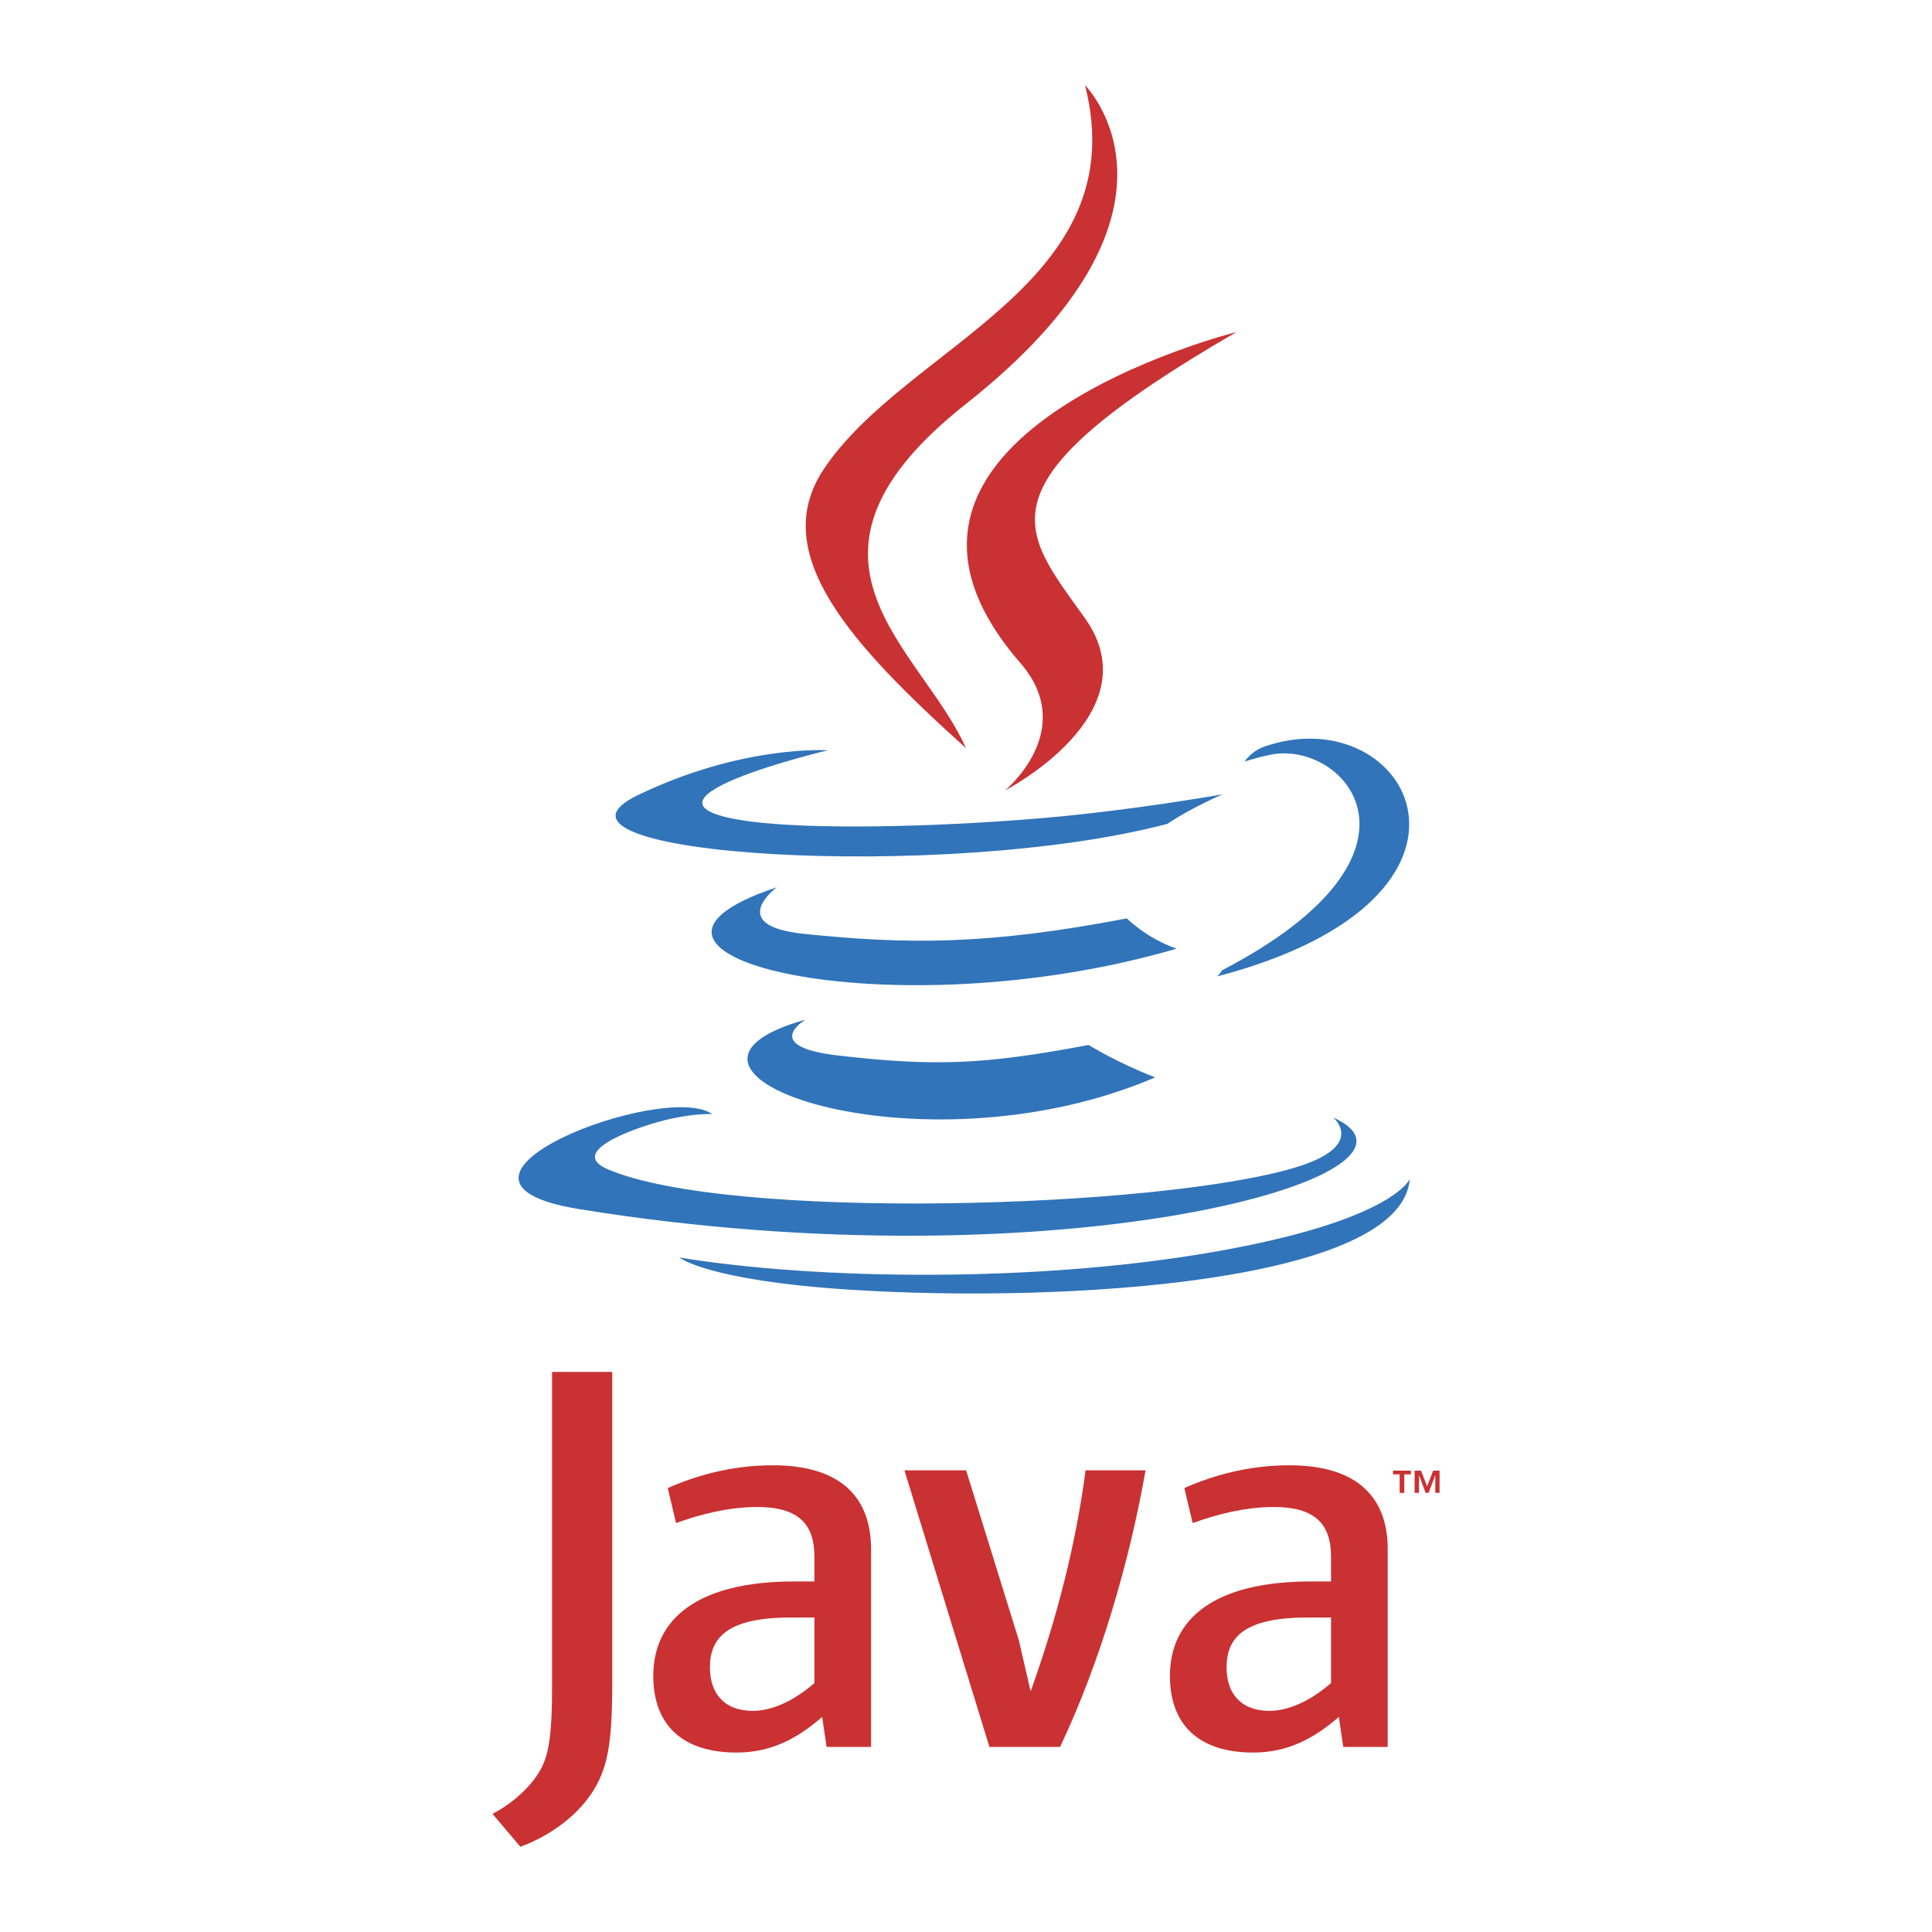
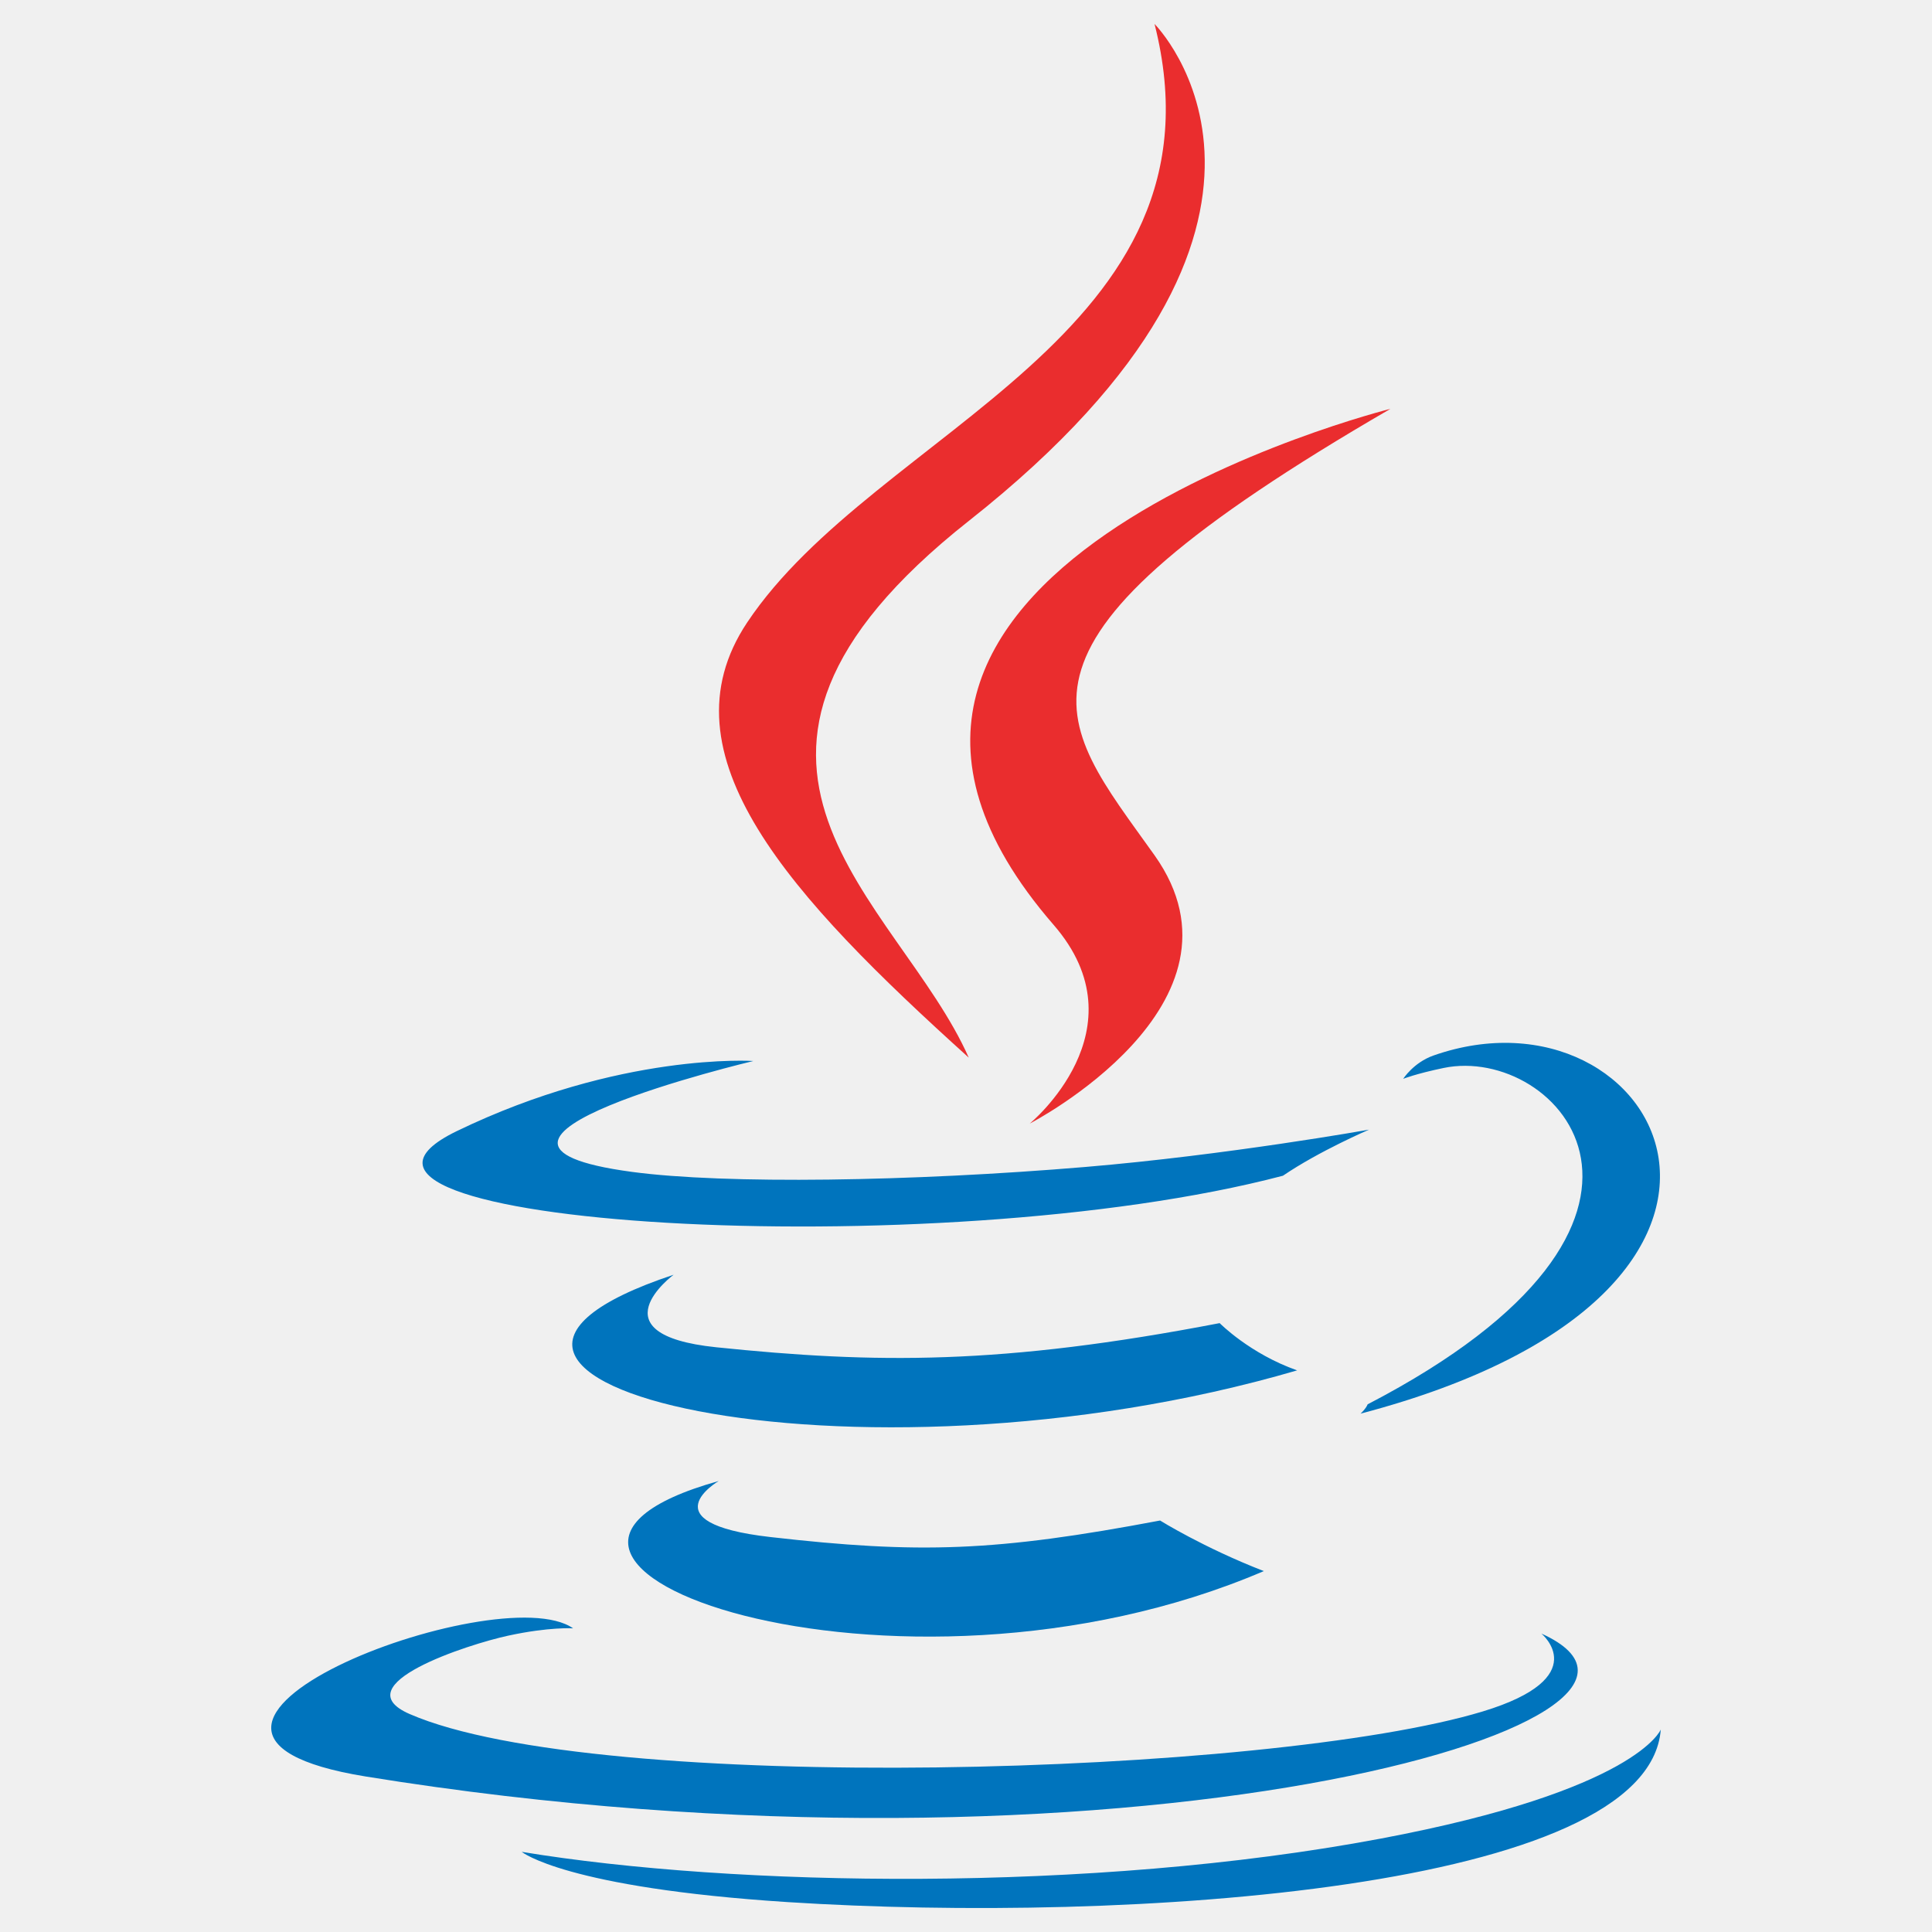
- <svg xmlns="http://www.w3.org/2000/svg" width="2500" height="2500" viewBox="0 0 192.756 192.756">
-   <g fill-rule="evenodd" clip-rule="evenodd">
-     <path fill="#fff" d="M0 0h192.756v192.756H0V0z" />
-     <path d="M80.372 101.729s-4.604 2.679 3.28 3.584c9.554 1.091 14.434.934 24.959-1.057 0 0 2.771 1.735 6.639 3.236-23.601 10.113-53.413-.585-34.878-5.763zM77.487 88.532s-5.165 3.823 2.726 4.639c10.206 1.054 18.262 1.14 32.211-1.544 0 0 1.926 1.955 4.957 3.023-28.531 8.345-60.307.657-39.894-6.118z" fill="#3174b9" />
-     <path d="M101.797 66.143c5.818 6.697-1.525 12.72-1.525 12.72s14.766-7.621 7.984-17.168c-6.332-8.899-11.189-13.32 15.102-28.566-.001-.001-41.27 10.303-21.561 33.014z" fill="#ca3132" />
-     <path d="M133.01 111.491s3.408 2.81-3.754 4.983c-13.619 4.125-56.694 5.369-68.659.164-4.298-1.872 3.766-4.467 6.303-5.015 2.646-.572 4.156-.468 4.156-.468-4.783-3.368-30.916 6.615-13.272 9.479 48.112 7.801 87.704-3.512 75.226-9.143zM82.587 74.857s-21.908 5.205-7.757 7.097c5.977.799 17.883.615 28.982-.316 9.068-.761 18.17-2.389 18.17-2.389s-3.195 1.371-5.51 2.949c-22.251 5.853-65.229 3.127-52.855-2.856 10.462-5.061 18.97-4.485 18.97-4.485zM121.891 96.824c22.617-11.75 12.16-23.044 4.859-21.522-1.785.373-2.586.695-2.586.695s.666-1.042 1.932-1.49c14.441-5.075 25.545 14.972-4.656 22.911-.001 0 .347-.314.451-.594z" fill="#3174b9" />
-     <path d="M108.256 8.504s12.523 12.531-11.881 31.794c-19.571 15.458-4.462 24.269-.006 34.34-11.426-10.307-19.807-19.382-14.185-27.826 8.254-12.395 31.125-18.406 26.072-38.308z" fill="#ca3132" />
-     <path d="M84.812 128.674c21.706 1.388 55.045-.771 55.836-11.044 0 0-1.518 3.894-17.941 6.983-18.529 3.488-41.386 3.082-54.938.845 0 0 2.777 2.298 17.043 3.216z" fill="#3174b9" />
-     <path d="M139.645 147.096h-.66v-.37h1.781v.37h-.66v1.848h-.461v-1.848zm3.554.092h-.008l-.656 1.755h-.301l-.652-1.755h-.008v1.755h-.438v-2.218h.643l.604 1.569.604-1.569h.637v2.218h-.424v-1.755h-.001zM81.255 167.921c-2.047 1.774-4.211 2.772-6.154 2.772-2.768 0-4.27-1.663-4.27-4.324 0-2.881 1.608-4.989 8.044-4.989h2.379v6.541h.001zm5.65 6.374v-19.732c0-5.043-2.876-8.371-9.809-8.371-4.045 0-7.591.999-10.474 2.272l.83 3.495c2.271-.834 5.207-1.607 8.089-1.607 3.994 0 5.713 1.607 5.713 4.934v2.495h-1.996c-9.702 0-14.08 3.764-14.08 9.423 0 4.876 2.885 7.648 8.316 7.648 3.491 0 6.099-1.441 8.534-3.55l.443 2.993h4.434zM105.762 174.295h-7.045l-8.483-27.601h6.154l5.265 16.961 1.172 5.096c2.656-7.371 4.541-14.854 5.484-22.057h5.984c-1.602 9.088-4.488 19.066-8.531 27.601zM132.799 167.921c-2.053 1.774-4.217 2.772-6.156 2.772-2.768 0-4.268-1.663-4.268-4.324 0-2.881 1.609-4.989 8.041-4.989h2.383v6.541zm5.652 6.374v-19.732c0-5.043-2.885-8.371-9.811-8.371-4.049 0-7.594.999-10.477 2.272l.83 3.495c2.271-.834 5.213-1.607 8.096-1.607 3.988 0 5.709 1.607 5.709 4.934v2.495h-1.996c-9.703 0-14.078 3.764-14.078 9.423 0 4.876 2.879 7.648 8.311 7.648 3.494 0 6.098-1.441 8.539-3.55l.445 2.993h4.432zM58.983 178.985c-1.61 2.353-4.214 4.216-7.061 5.267l-2.79-3.286c2.169-1.113 4.027-2.91 4.892-4.582.745-1.49 1.056-3.406 1.056-7.992v-31.515h6.005v31.08c0 6.134-.49 8.613-2.102 11.028z" fill="#ca3132" />
-   </g>
+ <svg xmlns="http://www.w3.org/2000/svg" width="2500" height="2500" viewBox="0 0 128 128" preserveAspectRatio="xMinYMin meet">
+   <path fill="#0074BD" d="M47.617 98.12s-4.767 2.774 3.397 3.71c9.892 1.13 14.947.968 25.845-1.092 0 0 2.871 1.795 6.873 3.351-24.439 10.47-55.308-.607-36.115-5.969zm-2.988-13.665s-5.348 3.959 2.823 4.805c10.567 1.091 18.91 1.18 33.354-1.6 0 0 1.993 2.025 5.132 3.131-29.542 8.64-62.446.68-41.309-6.336z" />
+   <path fill="#EA2D2E" d="M69.802 61.271c6.025 6.935-1.58 13.17-1.58 13.17s15.289-7.891 8.269-17.777c-6.559-9.215-11.587-13.792 15.635-29.58 0 .001-42.731 10.67-22.324 34.187z" />
+   <path fill="#0074BD" d="M102.123 108.229s3.529 2.91-3.888 5.159c-14.102 4.272-58.706 5.56-71.094.171-4.451-1.938 3.899-4.625 6.526-5.192 2.739-.593 4.303-.485 4.303-.485-4.953-3.487-32.013 6.85-13.743 9.815 49.821 8.076 90.817-3.637 77.896-9.468zM49.912 70.294s-22.686 5.389-8.033 7.348c6.188.828 18.518.638 30.011-.326 9.39-.789 18.813-2.474 18.813-2.474s-3.308 1.419-5.704 3.053c-23.042 6.061-67.544 3.238-54.731-2.958 10.832-5.239 19.644-4.643 19.644-4.643zm40.697 22.747c23.421-12.167 12.591-23.86 5.032-22.285-1.848.385-2.677.72-2.677.72s.688-1.079 2-1.543c14.953-5.255 26.451 15.503-4.823 23.725 0-.002.359-.327.468-.617z" />
+   <path fill="#EA2D2E" d="M76.491 1.587S89.459 14.563 64.188 34.51c-20.266 16.006-4.621 25.13-.007 35.559-11.831-10.673-20.509-20.07-14.688-28.815C58.041 28.42 81.722 22.195 76.491 1.587z" />
+   <path fill="#0074BD" d="M52.214 126.021c22.476 1.437 57-.8 57.817-11.436 0 0-1.571 4.032-18.577 7.231-19.186 3.612-42.854 3.191-56.887.874 0 .001 2.875 2.381 17.647 3.331z" />
</svg>
